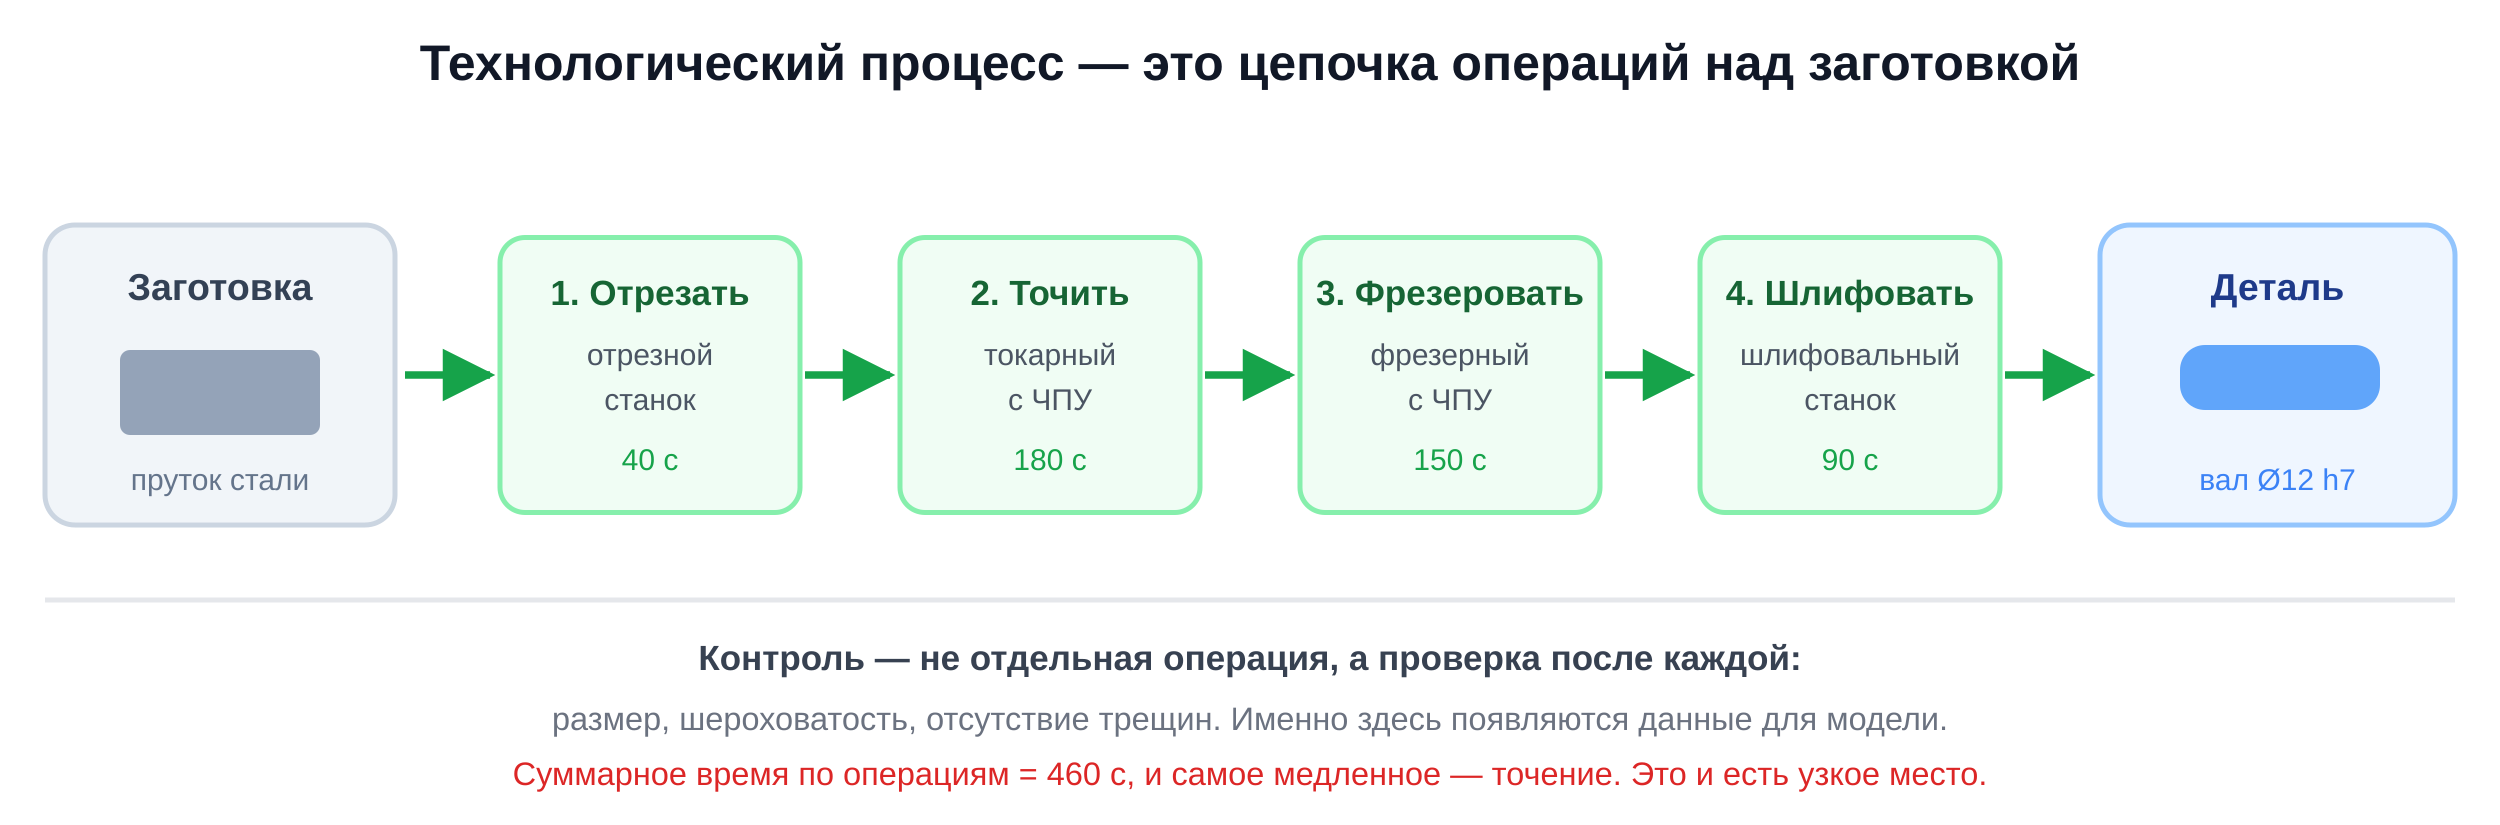
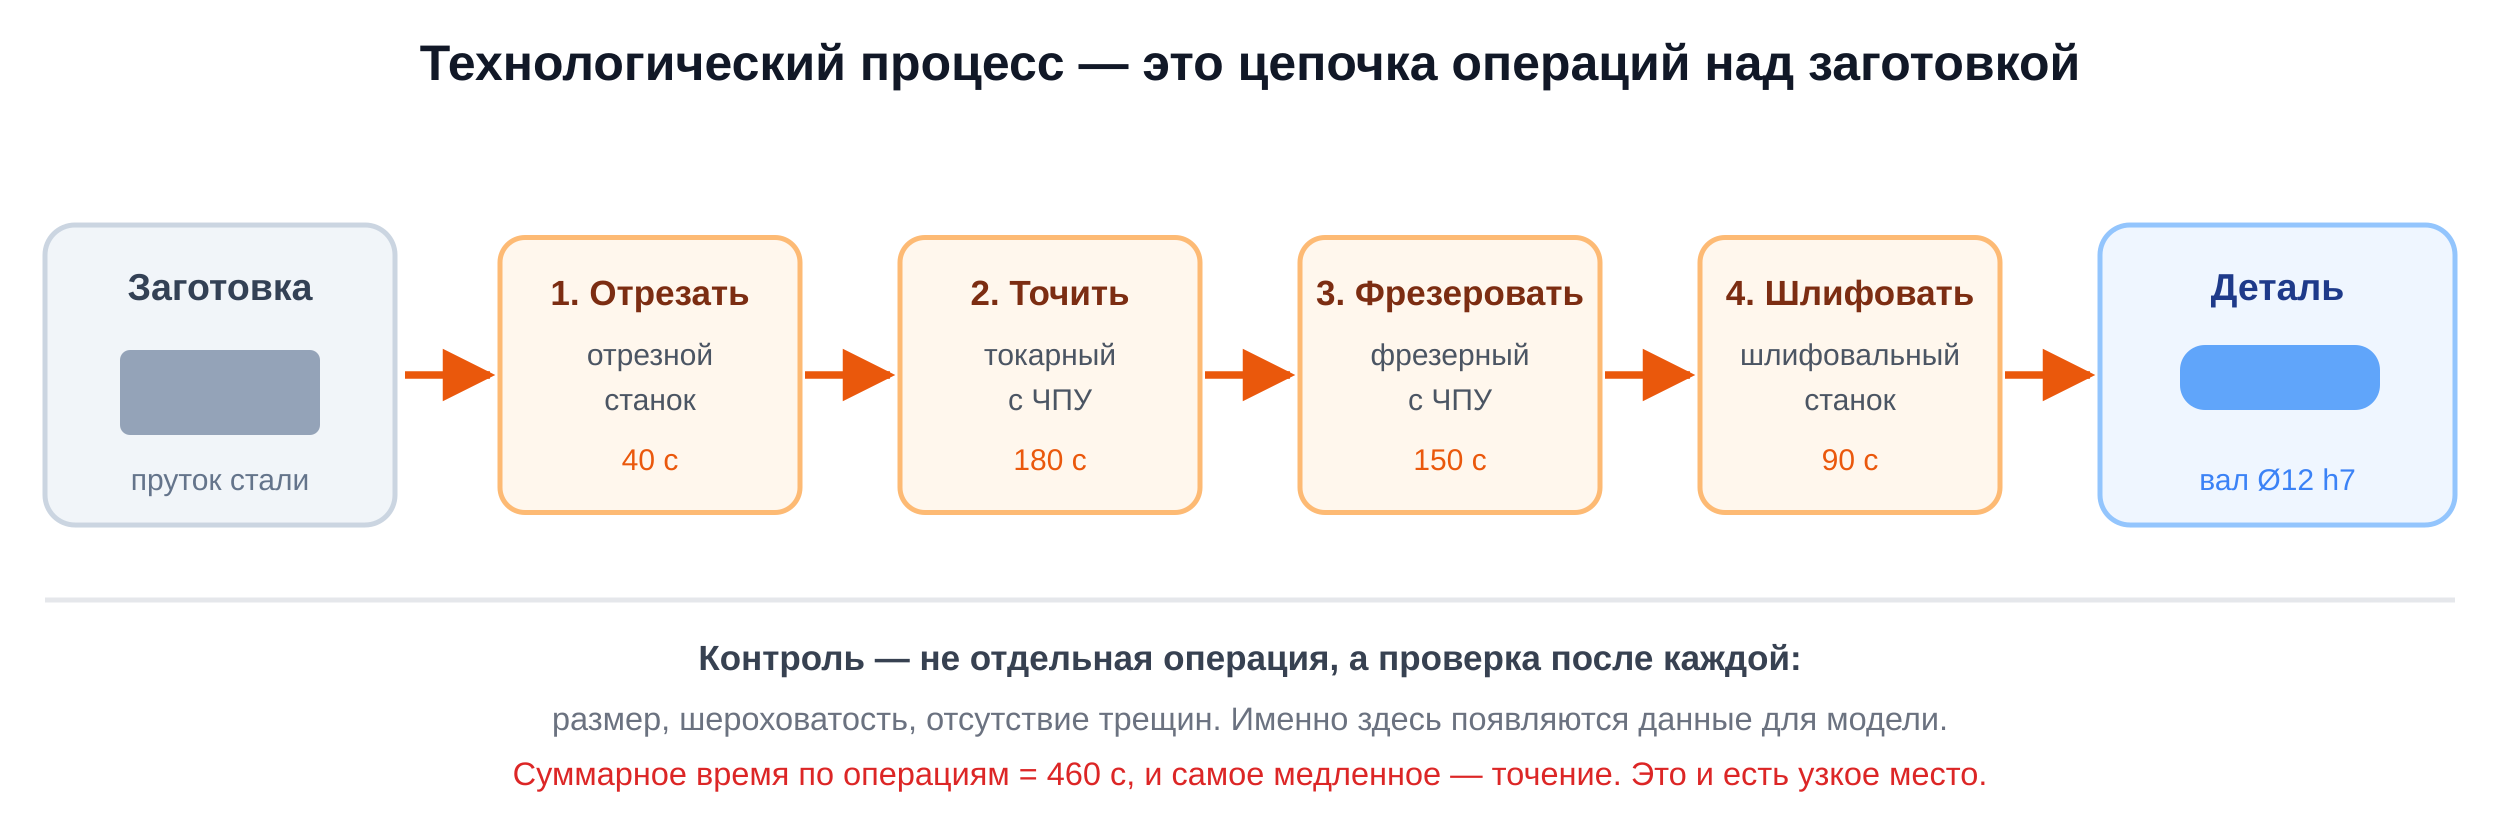
<svg xmlns="http://www.w3.org/2000/svg" width="1000" height="330" viewBox="0 0 1000 330" font-family="Arial, Helvetica, sans-serif">
  <rect width="1000" height="330" fill="#ffffff" />
  <defs>
    <marker id="ar" viewBox="0 0 10 10" refX="9" refY="5" markerWidth="7" markerHeight="7" orient="auto">
-       <path d="M0,0 L10,5 L0,10 z" fill="#16A34A" />
+       <path d="M0,0 L10,5 L0,10 z" fill="#EA580C" />
    </marker>
  </defs>
  <text x="500" y="32" text-anchor="middle" font-size="20" font-weight="bold" fill="#111827">Технологический процесс — это цепочка операций над заготовкой</text>
  <g>
    <rect x="18" y="90" width="140" height="120" rx="12" fill="#f1f5f9" stroke="#cbd5e1" stroke-width="2" />
    <text x="88" y="120" text-anchor="middle" font-size="15" font-weight="bold" fill="#334155">Заготовка</text>
    <rect x="48" y="140" width="80" height="34" rx="4" fill="#94a3b8" />
    <text x="88" y="196" text-anchor="middle" font-size="12" fill="#64748b">пруток стали</text>
  </g>
-   <g stroke="#16A34A" stroke-width="3" marker-end="url(#ar)">
+   <g stroke="#EA580C" stroke-width="3" marker-end="url(#ar)">
    <line x1="162" y1="150" x2="196" y2="150" />
    <line x1="322" y1="150" x2="356" y2="150" />
    <line x1="482" y1="150" x2="516" y2="150" />
    <line x1="642" y1="150" x2="676" y2="150" />
  </g>
  <g>
-     <rect x="200" y="95" width="120" height="110" rx="10" fill="#f0fdf4" stroke="#86efac" stroke-width="2" />
-     <text x="260" y="122" text-anchor="middle" font-size="14" font-weight="bold" fill="#166534">1. Отрезать</text>
+     <rect x="200" y="95" width="120" height="110" rx="10" fill="#fff7ed" stroke="#fdba74" stroke-width="2" />
+     <text x="260" y="122" text-anchor="middle" font-size="14" font-weight="bold" fill="#7c2d12">1. Отрезать</text>
    <text x="260" y="146" text-anchor="middle" font-size="12" fill="#4b5563">отрезной</text>
    <text x="260" y="164" text-anchor="middle" font-size="12" fill="#4b5563">станок</text>
-     <text x="260" y="188" text-anchor="middle" font-size="12" fill="#16A34A">40 с</text>
+     <text x="260" y="188" text-anchor="middle" font-size="12" fill="#EA580C">40 с</text>
  </g>
  <g>
-     <rect x="360" y="95" width="120" height="110" rx="10" fill="#f0fdf4" stroke="#86efac" stroke-width="2" />
-     <text x="420" y="122" text-anchor="middle" font-size="14" font-weight="bold" fill="#166534">2. Точить</text>
+     <rect x="360" y="95" width="120" height="110" rx="10" fill="#fff7ed" stroke="#fdba74" stroke-width="2" />
+     <text x="420" y="122" text-anchor="middle" font-size="14" font-weight="bold" fill="#7c2d12">2. Точить</text>
    <text x="420" y="146" text-anchor="middle" font-size="12" fill="#4b5563">токарный</text>
    <text x="420" y="164" text-anchor="middle" font-size="12" fill="#4b5563">с ЧПУ</text>
-     <text x="420" y="188" text-anchor="middle" font-size="12" fill="#16A34A">180 с</text>
+     <text x="420" y="188" text-anchor="middle" font-size="12" fill="#EA580C">180 с</text>
  </g>
  <g>
-     <rect x="520" y="95" width="120" height="110" rx="10" fill="#f0fdf4" stroke="#86efac" stroke-width="2" />
-     <text x="580" y="122" text-anchor="middle" font-size="14" font-weight="bold" fill="#166534">3. Фрезеровать</text>
+     <rect x="520" y="95" width="120" height="110" rx="10" fill="#fff7ed" stroke="#fdba74" stroke-width="2" />
+     <text x="580" y="122" text-anchor="middle" font-size="14" font-weight="bold" fill="#7c2d12">3. Фрезеровать</text>
    <text x="580" y="146" text-anchor="middle" font-size="12" fill="#4b5563">фрезерный</text>
    <text x="580" y="164" text-anchor="middle" font-size="12" fill="#4b5563">с ЧПУ</text>
-     <text x="580" y="188" text-anchor="middle" font-size="12" fill="#16A34A">150 с</text>
+     <text x="580" y="188" text-anchor="middle" font-size="12" fill="#EA580C">150 с</text>
  </g>
  <g>
-     <rect x="680" y="95" width="120" height="110" rx="10" fill="#f0fdf4" stroke="#86efac" stroke-width="2" />
-     <text x="740" y="122" text-anchor="middle" font-size="14" font-weight="bold" fill="#166534">4. Шлифовать</text>
+     <rect x="680" y="95" width="120" height="110" rx="10" fill="#fff7ed" stroke="#fdba74" stroke-width="2" />
+     <text x="740" y="122" text-anchor="middle" font-size="14" font-weight="bold" fill="#7c2d12">4. Шлифовать</text>
    <text x="740" y="146" text-anchor="middle" font-size="12" fill="#4b5563">шлифовальный</text>
    <text x="740" y="164" text-anchor="middle" font-size="12" fill="#4b5563">станок</text>
-     <text x="740" y="188" text-anchor="middle" font-size="12" fill="#16A34A">90 с</text>
+     <text x="740" y="188" text-anchor="middle" font-size="12" fill="#EA580C">90 с</text>
  </g>
-   <g stroke="#16A34A" stroke-width="3" marker-end="url(#ar)">
+   <g stroke="#EA580C" stroke-width="3" marker-end="url(#ar)">
    <line x1="802" y1="150" x2="836" y2="150" />
  </g>
  <g>
    <rect x="840" y="90" width="142" height="120" rx="12" fill="#eff6ff" stroke="#93c5fd" stroke-width="2" />
    <text x="911" y="120" text-anchor="middle" font-size="15" font-weight="bold" fill="#1e3a8a">Деталь</text>
    <rect x="872" y="138" width="80" height="26" rx="10" fill="#60a5fa" />
    <text x="911" y="196" text-anchor="middle" font-size="12" fill="#3b82f6">вал Ø12 h7</text>
  </g>
  <line x1="18" y1="240" x2="982" y2="240" stroke="#e5e7eb" stroke-width="2" />
  <text x="500" y="268" text-anchor="middle" font-size="14" font-weight="bold" fill="#374151">Контроль — не отдельная операция, а проверка после каждой:</text>
  <text x="500" y="292" text-anchor="middle" font-size="13" fill="#6b7280">размер, шероховатость, отсутствие трещин. Именно здесь появляются данные для модели.</text>
  <text x="500" y="314" text-anchor="middle" font-size="13" fill="#dc2626">Суммарное время по операциям = 460 с, и самое медленное — точение. Это и есть узкое место.</text>
</svg>
